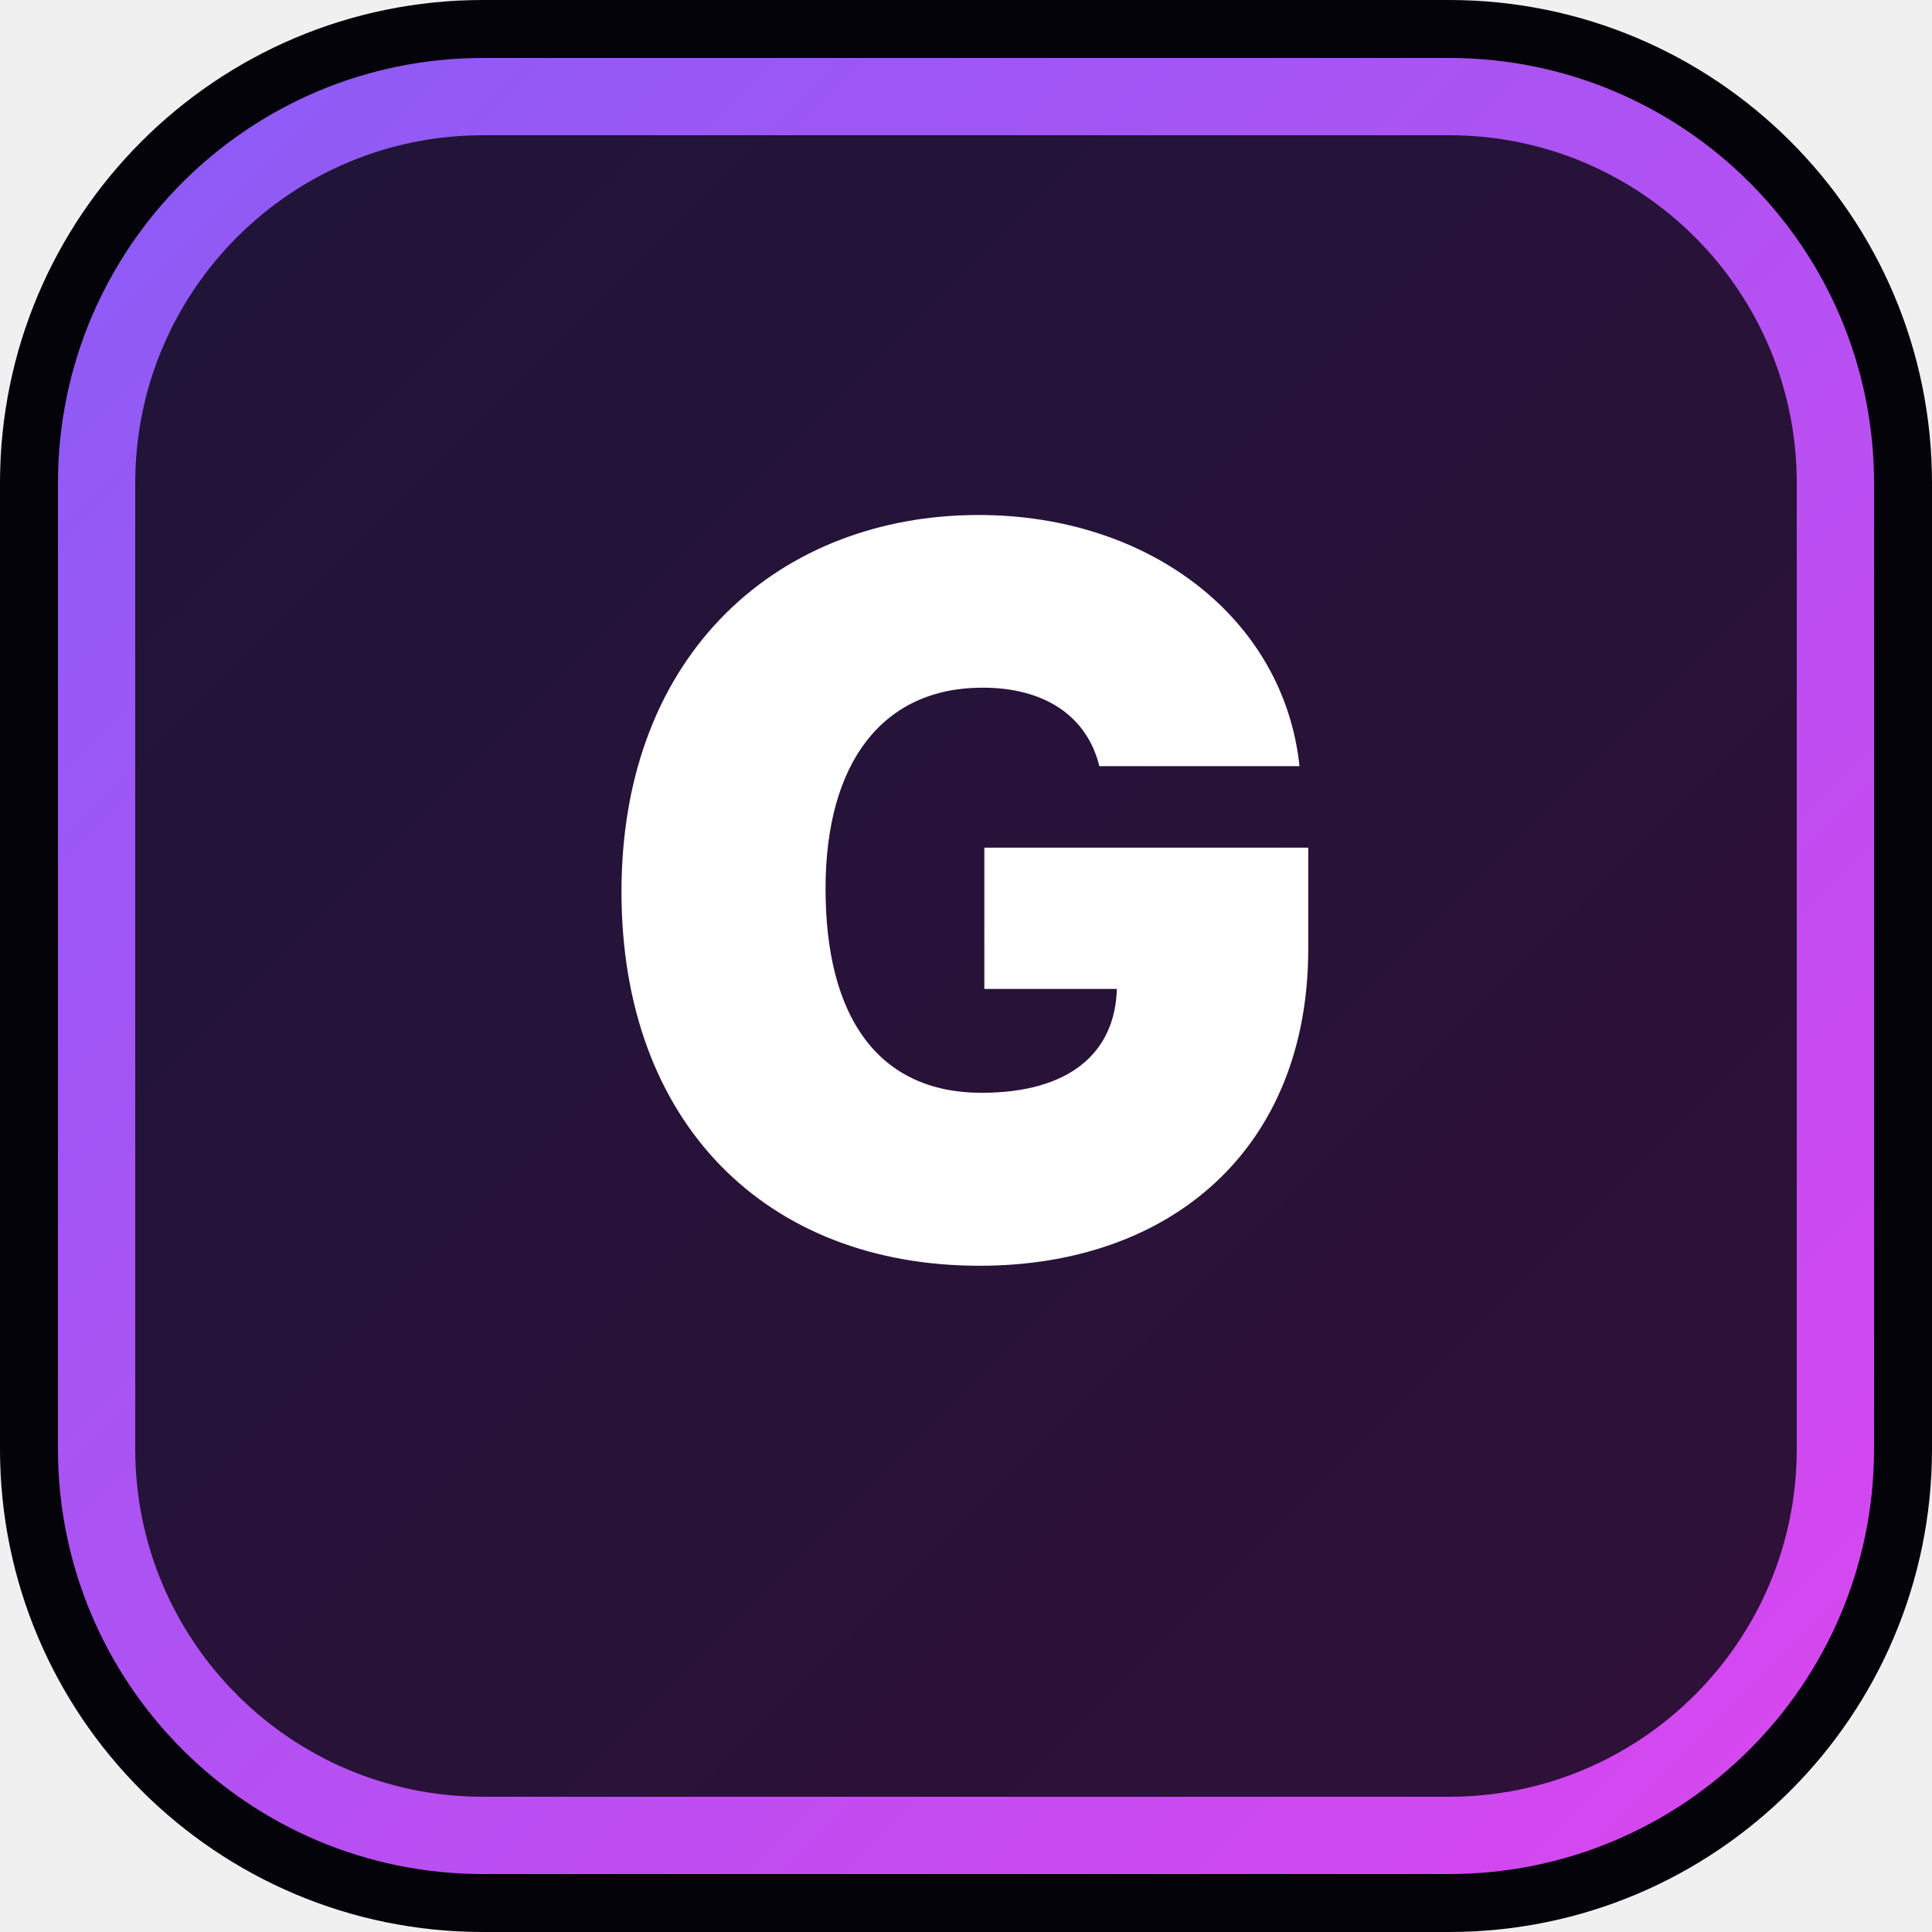
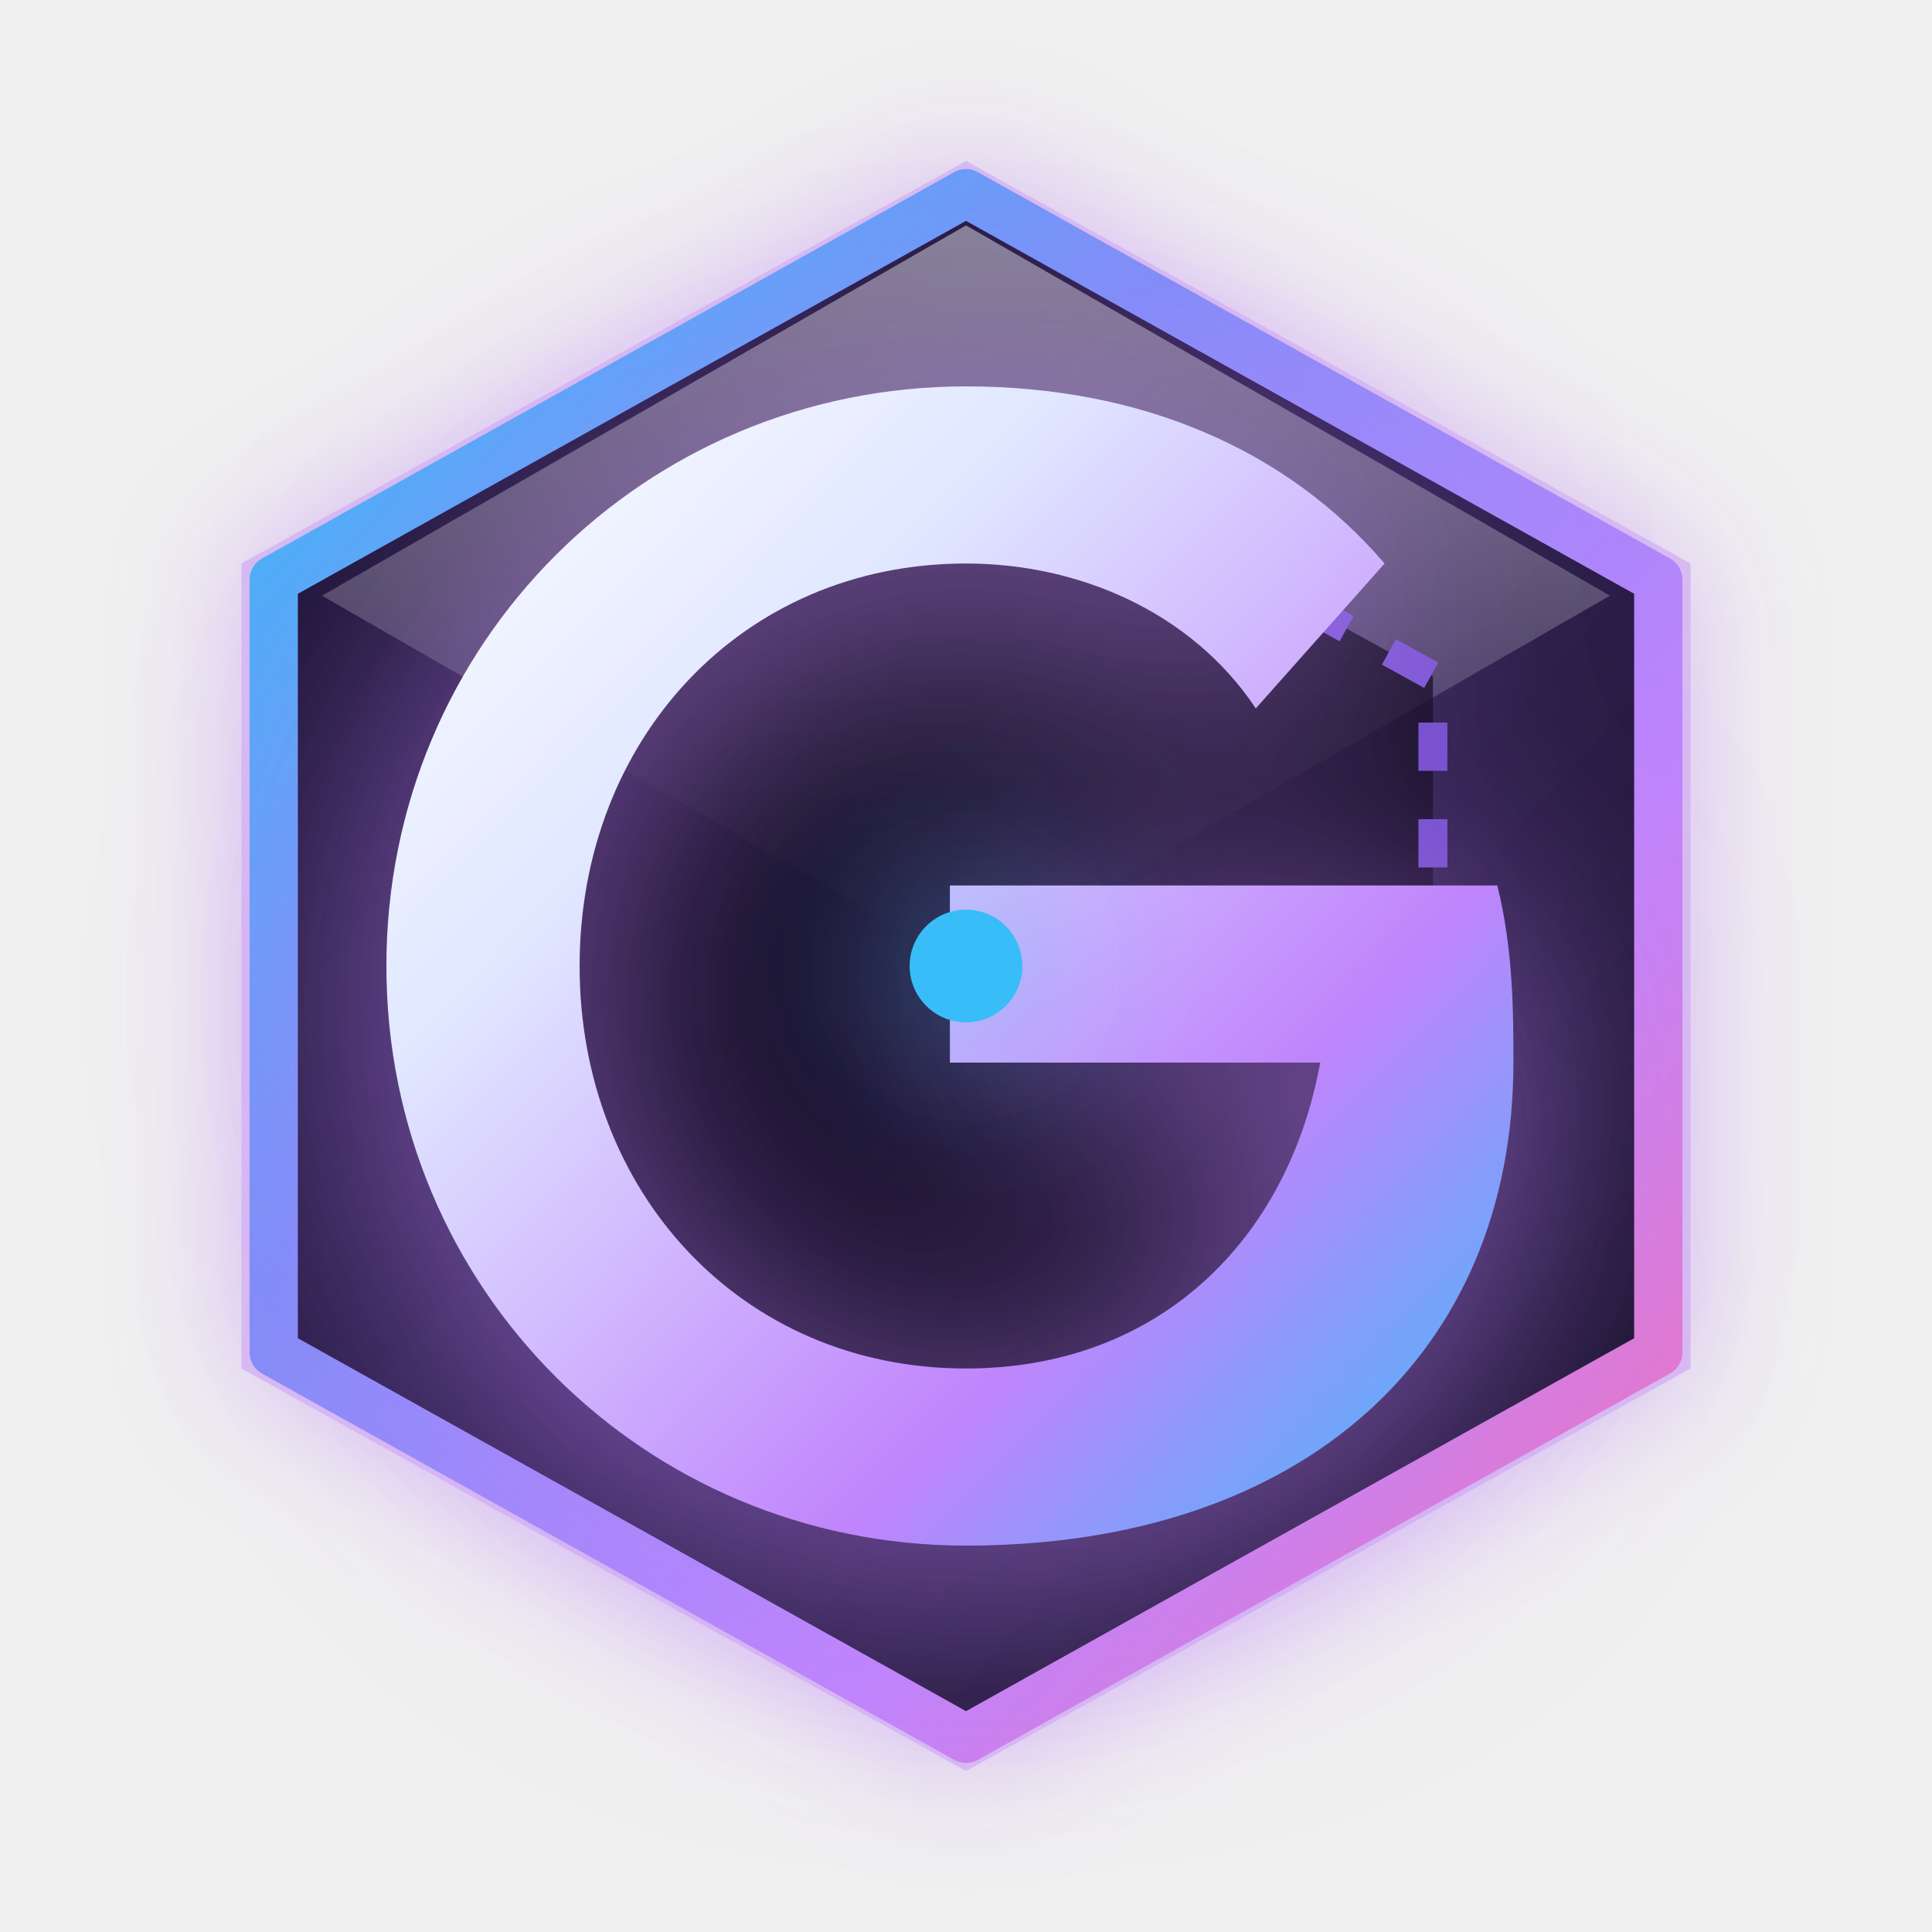
- <svg xmlns="http://www.w3.org/2000/svg" viewBox="0 0 100 100">
+ <svg xmlns="http://www.w3.org/2000/svg" viewBox="0 0 120 120" width="100%" height="100%" fill="none">
  <defs>
-     <linearGradient id="grad" x1="0%" y1="0%" x2="100%" y2="100%">
-       <stop offset="0%" stop-color="#8B5CF6" />
-       <stop offset="100%" stop-color="#D946EF" />
+     <filter id="neon-glow" x="-30%" y="-30%" width="160%" height="160%">
+       <feGaussianBlur stdDeviation="4" result="blur" />
+       <feComposite in="SourceGraphic" in2="blur" operator="over" />
+     </filter>
+     <linearGradient id="hex-border" x1="0%" y1="0%" x2="100%" y2="100%">
+       <stop offset="0%" stop-color="#38BDF8" />
+       <stop offset="35%" stop-color="#818CF8" />
+       <stop offset="70%" stop-color="#C084FC" />
+       <stop offset="100%" stop-color="#F472B6" />
+     </linearGradient>
+     <linearGradient id="hex-fill" x1="0%" y1="0%" x2="100%" y2="100%">
+       <stop offset="0%" stop-color="#0F0926" stop-opacity="0.95" />
+       <stop offset="50%" stop-color="#1E103F" stop-opacity="0.9" />
+       <stop offset="100%" stop-color="#0B051A" stop-opacity="0.95" />
+     </linearGradient>
+     <linearGradient id="g-grad" x1="0%" y1="0%" x2="100%" y2="100%">
+       <stop offset="0%" stop-color="#FFFFFF" />
+       <stop offset="30%" stop-color="#E0E7FF" />
+       <stop offset="70%" stop-color="#C084FC" />
+       <stop offset="100%" stop-color="#38BDF8" />
+     </linearGradient>
+     <linearGradient id="facet-shine" x1="0%" y1="0%" x2="0%" y2="100%">
+       <stop offset="0%" stop-color="#FFFFFF" stop-opacity="0.45" />
+       <stop offset="100%" stop-color="#FFFFFF" stop-opacity="0" />
    </linearGradient>
  </defs>
-   <rect width="100" height="100" rx="25" fill="#05030A" />
-   <rect x="5" y="5" width="90" height="90" rx="20" fill="url(#grad)" fill-opacity="0.2" stroke="url(#grad)" stroke-width="4" />
-   <text x="50%" y="65%" font-family="system-ui, -apple-system, sans-serif" font-size="52" font-weight="900" fill="#FFFFFF" text-anchor="middle">G</text>
+   <polygon points="60,10 105,35 105,85 60,110 15,85 15,35" fill="#A855F7" opacity="0.35" filter="url(#neon-glow)" />
+   <polygon points="60,12 103,36 103,84 60,108 17,84 17,36" fill="url(#hex-fill)" stroke="url(#hex-border)" stroke-width="3" stroke-linejoin="round" />
+   <polygon points="60,14 100,37 60,60 20,37" fill="url(#facet-shine)" />
+   <polygon points="60,26 89,42 89,78 60,94 31,78 31,42" fill="#070312" stroke="#8B5CF6" stroke-width="1.8" stroke-dasharray="3 3" opacity="0.75" />
+   <path d="M78 44 C74 38 67 35 60 35 C46 35 36 46 36 60 C36 74 46 85 60 85 C72 85 80 77 82 66 L59 66 L59 55 L93 55 C94 59 94 63 94 66 C94 84 81 96 60 96 C40 96 24 80 24 60 C24 40 40 24 60 24 C71 24 80 28 86 35 L78 44 Z" fill="url(#g-grad)" filter="drop-shadow(0 2px 8px rgba(192, 132, 252, 0.7))" />
+   <circle cx="60" cy="60" r="3.5" fill="#38BDF8" filter="drop-shadow(0 0 6px #38BDF8)" />
</svg>
